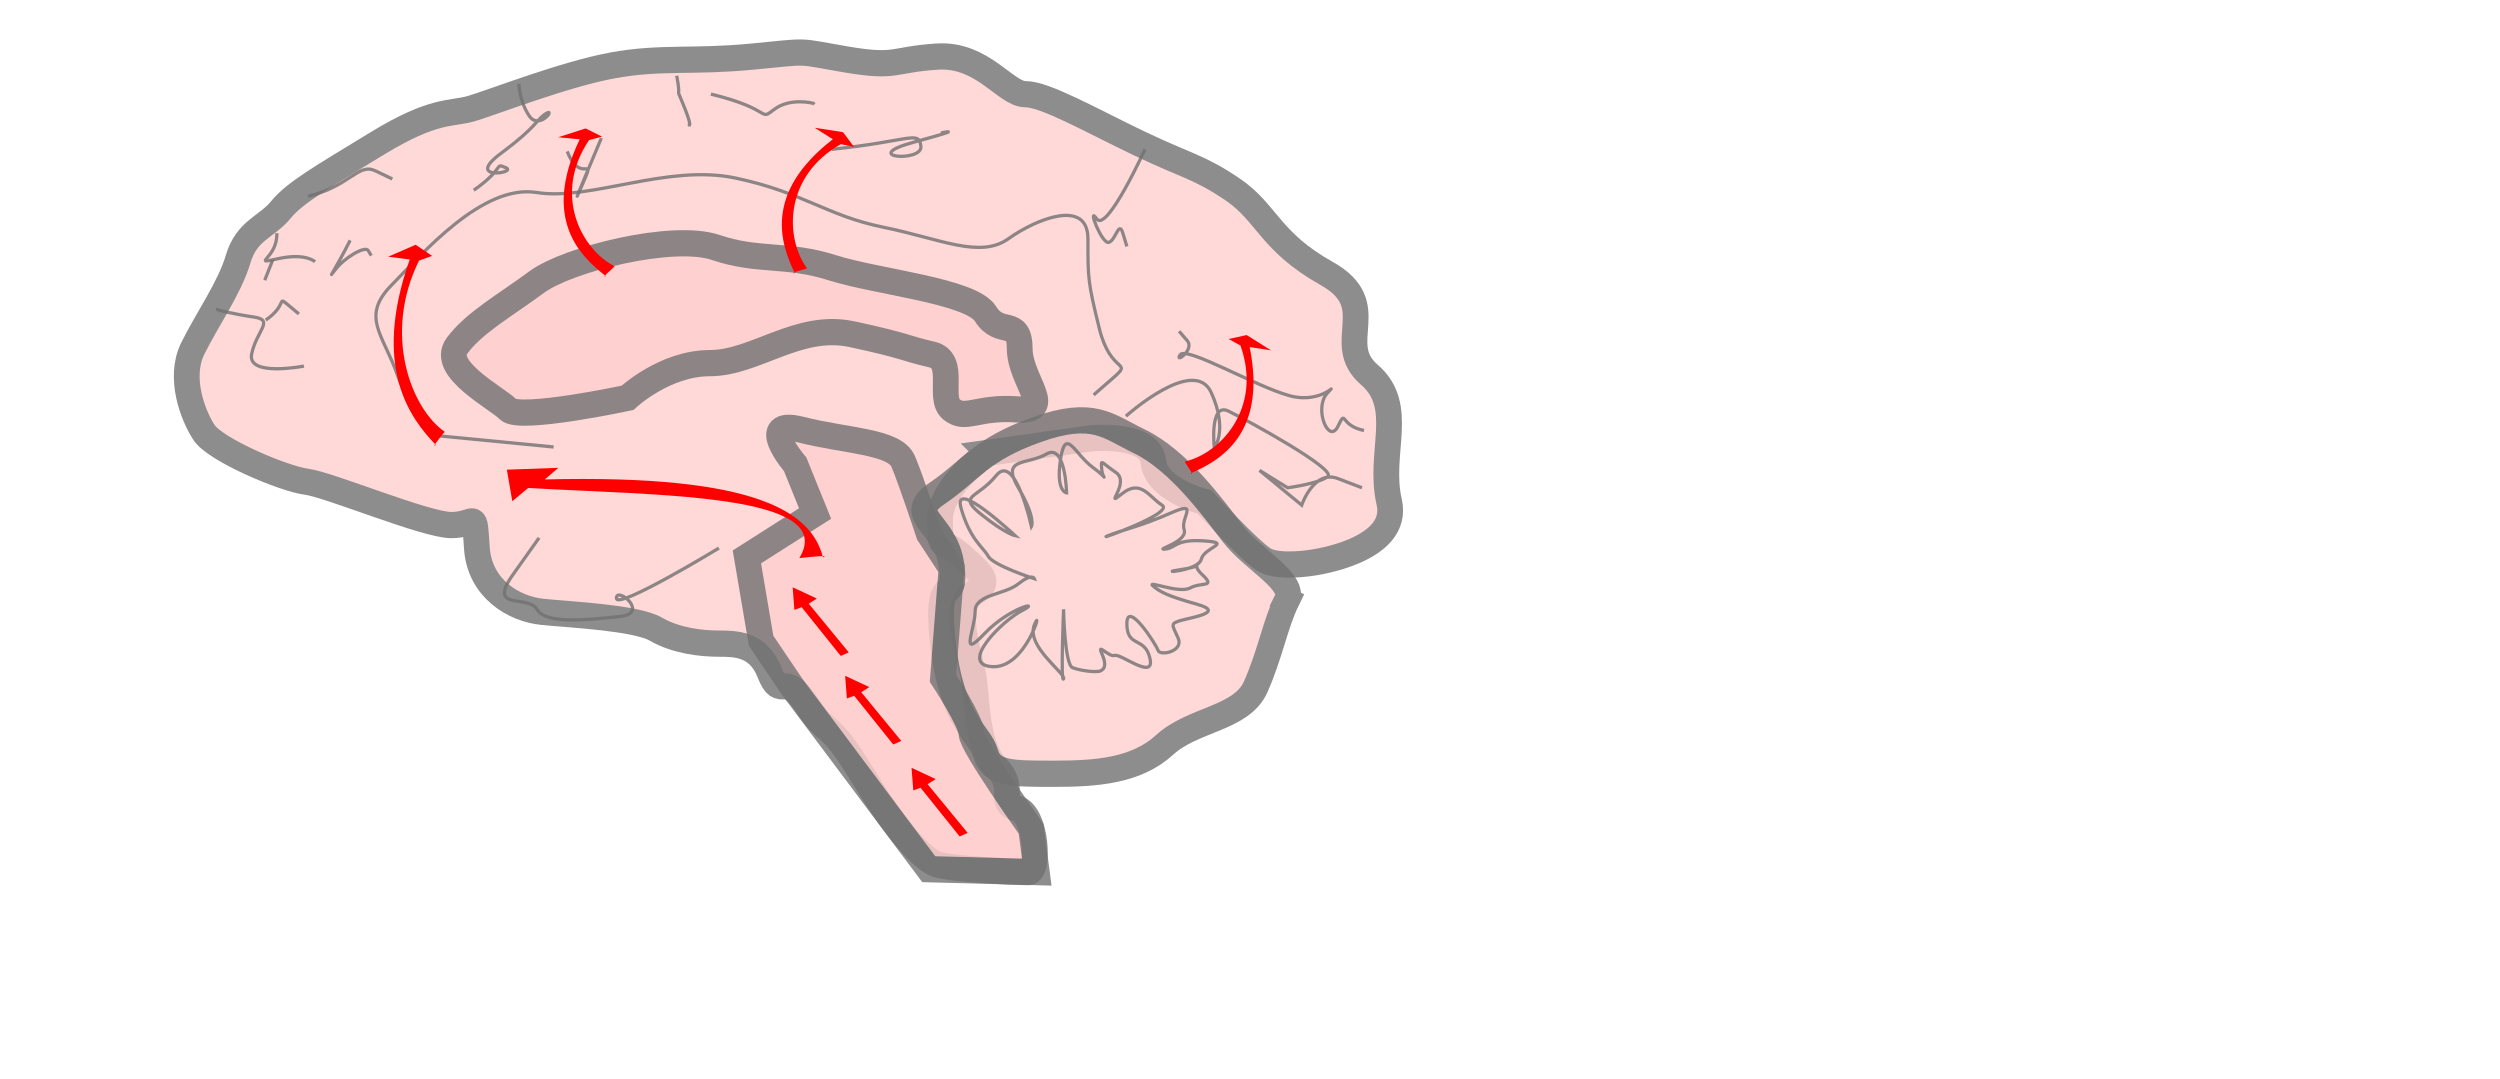
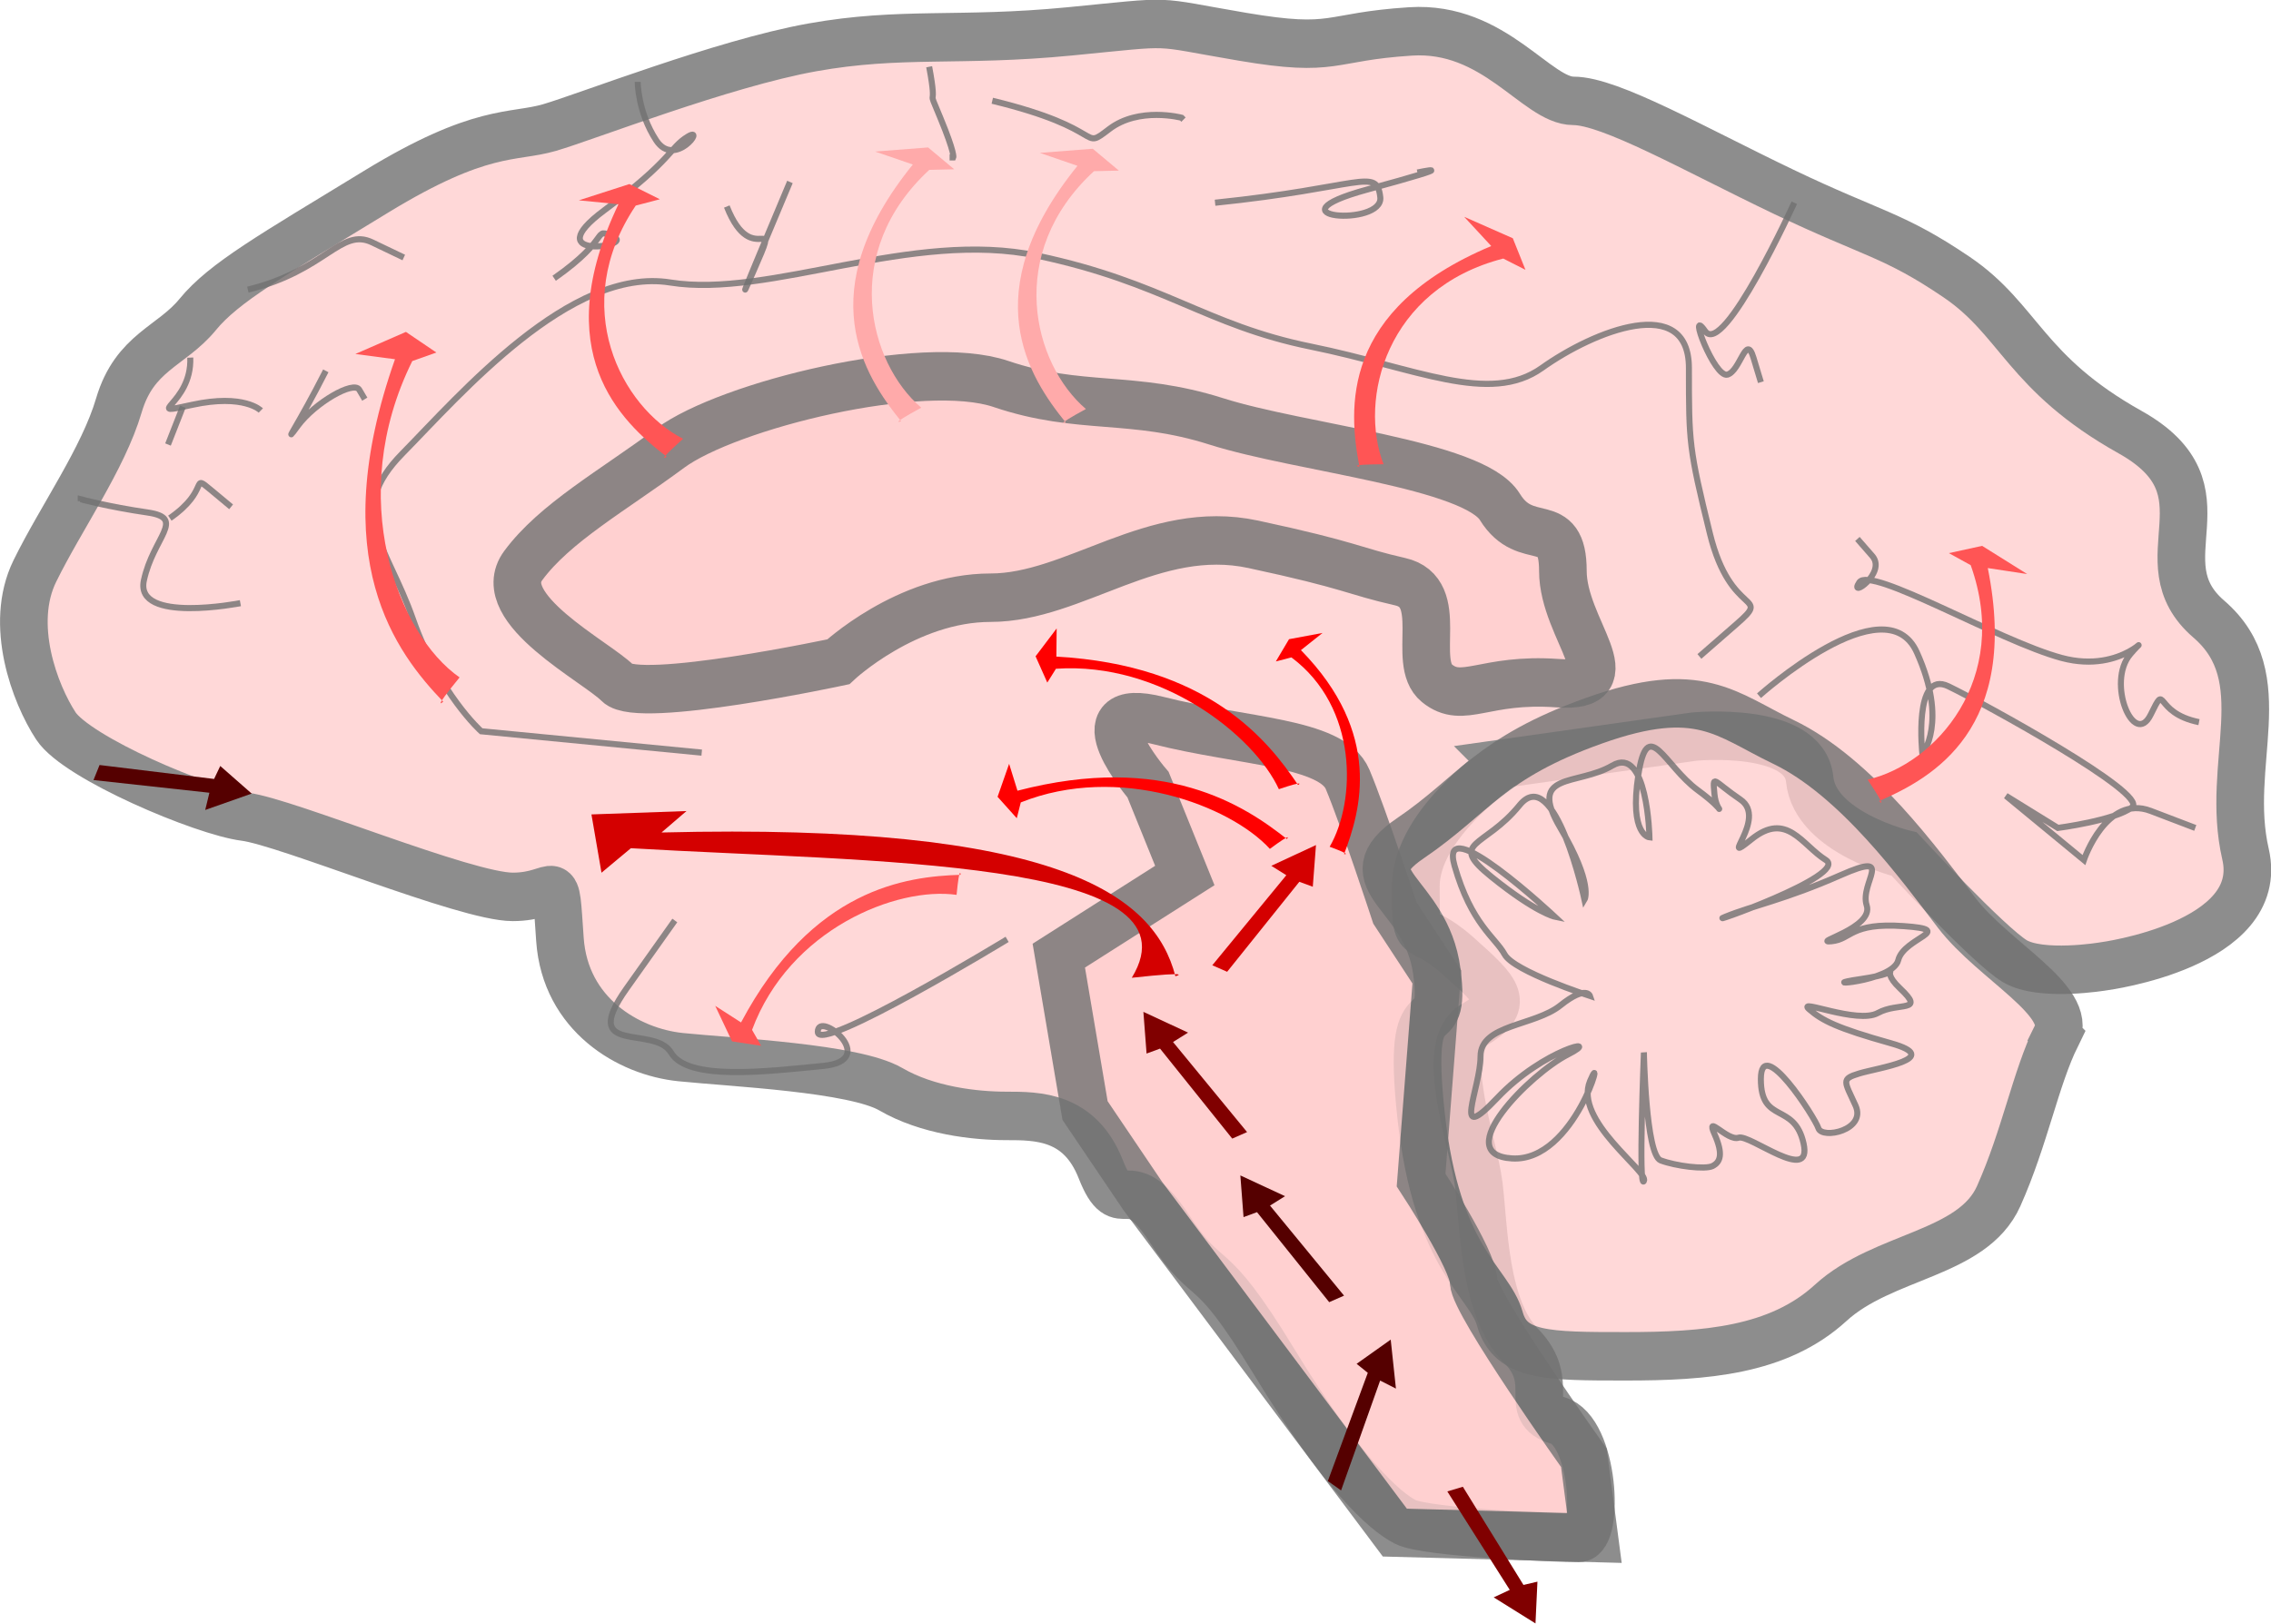
- <svg xmlns="http://www.w3.org/2000/svg" width="292.667mm" height="126.312mm" viewBox="0 0 292.667 126.312" version="1.1" id="svg1" xml:space="preserve">
-   <defs id="defs1">
-     <rect x="20.033" y="358.692" width="132.601" height="115.43" id="rect3" />
-     <rect x="704.982" y="569.518" width="31.481" height="52.468" id="rect2" />
-     <clipPath clipPathUnits="userSpaceOnUse" id="clipPath5">
-       <rect style="fill:#ff0000;stroke:none;stroke-width:1.5;stroke-dasharray:0.75, 0.75" id="rect5" width="21.202" height="21.202" x="-21.924" y="35.291" transform="rotate(45)" />
-     </clipPath>
-   </defs>
-   <g id="layer1" transform="translate(-3.568598,-16.10801)">
+ <svg xmlns="http://www.w3.org/2000/svg" width="143.895mm" height="102.878mm" viewBox="0 0 143.895 102.878" version="1.1" id="svg1" xml:space="preserve">
+   <defs id="defs1" />
+   <g id="layer1" transform="translate(-23.91593,-20.74157)">
    <g id="g33" transform="matrix(0.6590819,0,0,0.6706417,-112.9478,-26.01847)">
      <path style="opacity:0.8;fill:#ffcece;fill-opacity:1;stroke:#717171;stroke-width:4.579;stroke-dasharray:none;stroke-opacity:1" d="m 352.356,141.851 18.173,-2.524 c 0,0 10.601,-1.01 11.106,4.038 0.505,5.048 9.087,7.067 9.087,7.067 0,0 8.077,8.582 10.601,10.096 2.524,1.514 8.582,0.505 8.582,0.505 0,0 15.649,-2.019 13.63,-10.601 -2.019,-8.582 3.029,-16.659 -3.534,-22.212 -6.563,-5.553 2.524,-12.115 -7.572,-17.668 C 402.332,105 401.827,99.952 395.769,95.913 389.712,91.875 387.692,91.875 379.111,87.837 c -8.582,-4.038 -16.659,-8.582 -20.192,-8.582 -3.534,0 -7.572,-7.067 -15.649,-6.562 -8.077,0.505 -7.067,2.019 -16.154,0.505 -9.087,-1.514 -6.058,-1.514 -16.659,-0.505 -10.601,1.01 -16.154,0 -24.736,1.514 -8.582,1.514 -21.707,6.562 -25.24,7.572 -3.534,1.01 -6.562,0 -16.659,6.058 -10.096,6.058 -14.639,8.582 -17.163,11.611 -2.524,3.029 -6.058,3.534 -7.572,8.582 -1.514,5.048 -5.553,10.601 -8.077,15.649 -2.524,5.048 0,11.611 2.019,14.639 2.019,3.029 14.135,8.077 18.173,8.582 4.038,0.505 21.202,7.572 25.745,7.572 4.543,0 4.038,-3.029 4.543,4.038 0.505,7.067 6.563,10.601 11.611,11.106 5.048,0.505 16.659,1.01 20.192,3.029 3.534,2.019 8.077,2.524 11.106,2.524 3.029,0 7.067,0 9.087,5.048 2.019,5.048 2.524,-0.505 6.562,5.553 4.038,6.058 3.534,2.019 10.096,12.62 6.563,10.601 10.601,14.135 12.62,15.144 2.019,1.01 14.639,1.514 16.659,1.514 2.019,0 1.514,-10.096 -2.019,-11.106 -3.534,-1.01 0,-3.534 -3.534,-7.067 -3.534,-3.534 -3.534,-11.106 -4.038,-15.144 -0.505,-4.038 -4.038,-13.125 -0.505,-15.144 3.534,-2.019 2.524,-3.029 -1.514,-6.562 -4.038,-3.534 -4.038,-0.505 -4.038,-6.562 0,-6.058 8.582,-11.611 8.582,-11.611 z" id="path13" />
      <path style="opacity:0.8;fill:#ffcece;fill-opacity:1;stroke:#717171;stroke-width:4.579;stroke-dasharray:none;stroke-opacity:1" d="m 405.361,167.596 c -2.019,4.038 -3.029,9.591 -5.553,15.144 -2.524,5.553 -11.106,5.553 -16.154,10.096 -5.048,4.543 -12.115,5.048 -19.688,5.048 -7.572,0 -11.106,0 -12.115,-3.534 -1.01,-3.534 -6.058,-5.553 -7.572,-19.183 -1.514,-13.63 2.524,-6.058 1.514,-13.63 -1.01,-7.572 -8.582,-8.582 -2.524,-12.62 6.058,-4.038 7.572,-7.572 17.668,-11.106 10.096,-3.534 12.66,-0.579 18.173,2.019 6.997,3.297 13.125,11.611 16.659,16.154 3.534,4.543 11.243,8.306 9.591,11.611 z" id="path14" />
      <path style="opacity:0.8;fill:#ffcece;fill-opacity:1;stroke:#717171;stroke-width:4.579;stroke-dasharray:none;stroke-opacity:1" d="m 311.971,174.663 -2.524,-14.639 12.115,-7.572 -3.534,-8.582 c 0,0 -7.067,-8.077 1.01,-6.058 8.077,2.019 16.659,2.019 18.173,5.553 1.514,3.534 4.543,12.62 4.543,12.62 l 4.038,6.058 -1.514,19.183 c 0,0 5.048,7.572 5.048,9.591 0,2.019 10.601,16.659 10.601,16.659 l 1.01,7.572 -19.183,-0.505 -24.231,-31.803 z" id="path15" />
      <path style="opacity:0.8;fill:#ffcece;fill-opacity:1;stroke:#717171;stroke-width:4.579;stroke-dasharray:none;stroke-opacity:1" d="m 288.245,132.26 c 0,0 -19.183,4.038 -21.202,2.019 -2.019,-2.019 -12.115,-7.067 -9.087,-11.106 3.029,-4.038 8.582,-7.067 14.135,-11.106 5.553,-4.038 24.231,-8.582 31.803,-6.058 7.572,2.524 12.62,1.01 20.697,3.534 8.077,2.524 24.736,4.038 27.26,8.077 2.524,4.038 6.058,0.505 6.058,6.058 0,5.553 6.563,11.106 -0.505,10.601 -7.067,-0.505 -9.087,2.019 -11.611,0 -2.524,-2.019 1.01,-8.582 -3.534,-9.591 -4.543,-1.01 -4.543,-1.514 -14.135,-3.534 -9.591,-2.019 -17.163,5.048 -25.24,5.048 -8.077,0 -14.639,6.058 -14.639,6.058 z" id="path16" />
      <path style="opacity:0.8;fill:none;fill-opacity:1;stroke:#717171;stroke-width:0.579;stroke-dasharray:none;stroke-opacity:1" d="m 275.12,140.841 -21.202,-2.019 c 0,0 -4.038,-3.534 -6.562,-10.601 -2.524,-7.067 -6.562,-10.096 -1.01,-15.649 5.553,-5.553 16.154,-17.668 25.745,-16.154 9.591,1.514 23.221,-5.048 35.337,-2.524 12.115,2.524 16.154,6.563 26.25,8.582 10.096,2.019 17.163,5.553 22.212,2.019 5.048,-3.534 14.135,-7.067 14.135,0 0,7.067 0,7.572 2.019,15.649 2.019,8.077 6.058,5.553 2.524,8.582 -3.534,3.029 -3.534,3.029 -3.534,3.029" id="path17" />
      <path style="opacity:0.8;fill:none;fill-opacity:1;stroke:#717171;stroke-width:0.579;stroke-dasharray:none;stroke-opacity:1" d="m 365.698,169.196 c 0,0 0.178,9.638 1.606,10.173 1.428,0.535 4.283,0.892 4.997,0.535 0.714,-0.357 1.071,-1.071 0.178,-3.034 -0.892,-1.963 1.249,0.714 2.32,0.357 1.071,-0.357 7.139,4.462 6.247,0.535 -0.892,-3.926 -4.105,-1.785 -4.105,-6.068 0,-4.283 5.176,3.57 5.533,4.64 0.357,1.071 4.64,0.178 3.57,-2.142 -1.071,-2.32 -1.428,-2.499 0.357,-3.034 1.785,-0.535 8.21,-1.428 3.034,-2.856 -5.176,-1.428 -6.604,-2.142 -7.853,-3.213 -1.249,-1.071 4.64,1.428 6.604,0.357 1.963,-1.071 4.64,0 2.142,-2.32 -2.499,-2.32 1.249,-1.606 -3.748,-0.892 -4.997,0.714 3.034,0.357 3.57,-1.785 0.535,-2.142 5.711,-2.856 0.535,-3.213 -5.176,-0.357 -4.997,1.249 -6.961,1.428 -1.963,0.178 4.105,-1.249 3.391,-3.391 -0.714,-2.142 2.856,-5.176 -2.499,-2.856 -5.354,2.32 -8.388,2.856 -11.066,3.926 -2.677,1.071 11.958,-3.926 9.638,-5.354 -2.32,-1.428 -3.748,-4.64 -7.139,-1.963 -3.391,2.677 1.606,-1.963 -1.071,-3.748 -2.677,-1.785 -2.677,-2.499 -2.499,-0.535 0.178,1.963 1.606,1.963 -1.606,-0.357 -3.213,-2.32 -4.819,-7.139 -5.711,-1.428 -0.892,5.711 1.071,5.89 1.071,5.89 0,0 -0.178,-8.745 -3.57,-6.782 -3.391,1.963 -8.21,0.535 -4.997,5.89 3.213,5.354 2.32,6.782 2.32,6.782 0,0 -2.856,-13.029 -6.247,-8.924 -3.391,4.105 -6.961,3.391 -2.677,6.782 4.283,3.391 6.068,3.748 6.068,3.748 0,0 -11.244,-10.352 -9.638,-4.819 1.606,5.533 3.926,6.782 4.819,8.388 0.892,1.606 8.21,3.926 8.21,3.926 0,0 -0.357,-1.071 -2.856,0.892 -2.499,1.963 -7.674,1.785 -7.674,4.819 0,3.034 -2.856,8.567 1.606,3.926 4.462,-4.64 10.352,-5.89 6.782,-4.105 -3.57,1.785 -11.422,9.459 -5.354,9.816 6.068,0.357 9.102,-11.066 7.496,-7.318 -1.606,3.748 5.711,8.567 5.176,9.459 -0.535,0.892 0,-12.136 0,-12.136 z" id="path18" />
      <path style="opacity:0.8;fill:none;fill-opacity:1;stroke:#717171;stroke-width:0.579;stroke-dasharray:none;stroke-opacity:1" d="m 230.77,126.718 c 0,0 -10.173,1.963 -9.281,-2.142 0.892,-4.105 4.105,-5.89 0.357,-6.425 -3.748,-0.535 -6.425,-1.249 -6.425,-1.249 v 0.178 0" id="path19" />
      <path style="opacity:0.8;fill:none;fill-opacity:1;stroke:#717171;stroke-width:0.579;stroke-dasharray:none;stroke-opacity:1" d="m 223.988,118.687 c 3.926,-2.677 1.963,-4.283 3.926,-2.677 1.963,1.606 1.963,1.606 1.963,1.606" id="path20" />
      <path style="opacity:0.8;fill:none;fill-opacity:1;stroke:#717171;stroke-width:0.579;stroke-dasharray:none;stroke-opacity:1" d="m 225.951,103.516 c 0.178,4.462 -4.819,5.533 0.178,4.462 4.997,-1.071 6.604,0.535 6.604,0.535" id="path21" />
      <path style="opacity:0.8;fill:none;fill-opacity:1;stroke:#717171;stroke-width:0.579;stroke-dasharray:none;stroke-opacity:1" d="m 225.237,108.157 c -1.428,3.57 -1.428,3.57 -1.428,3.57" id="path22" />
      <path style="opacity:0.8;fill:none;fill-opacity:1;stroke:#717171;stroke-width:0.579;stroke-dasharray:none;stroke-opacity:1" d="m 238.98,104.766 c -2.677,5.176 -4.283,7.318 -2.677,5.176 1.606,-2.142 5.354,-4.283 5.89,-3.391 0.535,0.892 0.535,0.892 0.535,0.892" id="path23" />
      <path style="opacity:0.8;fill:none;fill-opacity:1;stroke:#717171;stroke-width:0.579;stroke-dasharray:none;stroke-opacity:1" d="m 260.933,96.02 c 5.711,-3.926 3.57,-4.819 5.711,-3.926 2.142,0.892 -7.496,2.32 -0.892,-2.499 6.604,-4.819 6.247,-5.89 8.031,-6.961 1.785,-1.071 -1.249,3.034 -3.034,0.357 -1.785,-2.677 -1.785,-5.533 -1.785,-5.533" id="path24" />
      <path style="opacity:0.8;fill:none;fill-opacity:1;stroke:#717171;stroke-width:0.579;stroke-dasharray:none;stroke-opacity:1" d="m 231.484,97.091 c 7.496,-1.785 8.924,-5.89 11.958,-4.462 3.034,1.428 3.034,1.428 3.034,1.428" id="path25" />
      <path style="opacity:0.8;fill:none;fill-opacity:1;stroke:#717171;stroke-width:0.579;stroke-dasharray:none;stroke-opacity:1" d="m 277.531,89.238 c 2.499,6.247 5.354,-0.178 2.499,6.247 -2.856,6.425 3.57,-8.567 3.57,-8.567" id="path26" />
      <path style="opacity:0.8;fill:none;fill-opacity:1;stroke:#717171;stroke-width:0.579;stroke-dasharray:none;stroke-opacity:1" d="m 296.985,76.031 c 0.892,4.64 -0.357,1.428 1.071,4.819 1.428,3.391 1.249,3.748 1.249,3.748 h -0.357" id="path27" />
      <path style="opacity:0.8;fill:none;fill-opacity:1;stroke:#717171;stroke-width:0.579;stroke-dasharray:none;stroke-opacity:1" d="m 303.053,79.244 c 11.244,2.677 8.388,4.819 11.244,2.677 2.856,-2.142 6.961,-1.071 6.961,-1.071 l 0.178,0.178 v 0" id="path28" />
      <path style="opacity:0.8;fill:none;fill-opacity:1;stroke:#717171;stroke-width:0.579;stroke-dasharray:none;stroke-opacity:1" d="m 324.47,88.881 c 14.1,-1.428 15.527,-3.391 15.884,-0.535 0.357,2.856 -11.244,1.963 -1.249,-0.714 9.995,-2.677 4.819,-1.606 4.819,-1.606" id="path29" />
      <path style="opacity:0.8;fill:none;fill-opacity:1;stroke:#717171;stroke-width:0.579;stroke-dasharray:none;stroke-opacity:1" d="m 419.063,137.962 c -4.462,-0.892 -3.034,-3.926 -4.64,-0.714 -1.606,3.213 -4.283,-3.034 -1.963,-5.711 2.32,-2.677 -0.535,1.963 -6.604,0.357 -6.068,-1.606 -18.383,-8.745 -19.454,-7.139 -1.071,1.606 2.677,-0.892 1.249,-2.499 -1.428,-1.606 -1.428,-1.606 -1.428,-1.606" id="path30" />
      <path style="opacity:0.8;fill:none;fill-opacity:1;stroke:#717171;stroke-width:0.579;stroke-dasharray:none;stroke-opacity:1" d="m 376.764,135.464 c 0,0 12.136,-10.709 15.17,-4.105 3.034,6.604 0.535,9.638 0.535,9.638 v 0 c 0,0 -0.892,-8.031 2.499,-6.425 3.391,1.606 19.275,10.173 17.669,11.422 -1.606,1.249 -7.139,1.963 -7.139,1.963 l -4.997,-3.034 7.496,6.068 c 0,0 2.142,-6.247 6.425,-4.64 4.283,1.606 4.283,1.606 4.283,1.606" id="path31" />
      <path style="opacity:0.8;fill:none;fill-opacity:1;stroke:#717171;stroke-width:0.579;stroke-dasharray:none;stroke-opacity:1" d="m 380.155,88.881 c 0,0 -6.782,14.635 -8.567,12.136 -1.785,-2.499 0.892,4.462 2.142,4.105 1.249,-0.357 1.785,-3.926 2.499,-1.606 0.714,2.32 0.714,2.32 0.714,2.32" id="path32" />
      <path style="opacity:0.8;fill:none;fill-opacity:1;stroke:#717171;stroke-width:0.579;stroke-dasharray:none;stroke-opacity:1" d="m 304.481,158.487 c 0,0 -18.205,10.887 -18.205,8.745 0,-2.142 6.068,2.677 0.535,3.213 -5.533,0.535 -13.029,1.428 -14.635,-1.249 -1.606,-2.677 -8.924,0.357 -4.283,-6.068 4.64,-6.425 4.64,-6.425 4.64,-6.425" id="path33" />
    </g>
-     <path style="fill:#ff0000;stroke:none;stroke-width:0.982;stroke-dasharray:0.491, 0.491" d="m 103.562,97.557 4.574,5.703 0.941,-0.413 -4.691,-5.707 0.952,-0.596 -2.831,-1.315 0.202,2.642 z" id="path6-3" />
-     <path style="fill:#ff0000;stroke:none;stroke-width:0.982;stroke-dasharray:0.491, 0.491" d="m 97.418,87.192 4.574,5.703 0.941,-0.413 -4.691,-5.707 0.952,-0.596 -2.831,-1.315 0.202,2.642 z" id="path6-3-3" />
-     <path style="fill:#ff0000;stroke:none;stroke-width:3.041;stroke-dasharray:1.521, 1.521" d="m 65.404,73.231 c 14.992,0.892 36.378,0.625 31.738,8.21 4.105,-0.446 2.764,-0.098 2.764,-0.098 -1.339,-5.176 -7.485,-9.733 -32.561,-9.108 l 1.582,-1.359 -6.022,0.214 0.637,3.694 z" id="path6-3-3-6" />
-     <path style="fill:#ff0000;stroke:none;stroke-width:2.357;stroke-dasharray:1.179, 1.179" d="m 52.627,46.609 c -4.281,8.648 -0.92,17.323 2.998,20.046 -1.821,2.226 -1.036,1.541 -1.036,1.541 -2.956,-3.08 -7.538,-8.999 -3.056,-21.704 l -2.512,-0.332 3.204,-1.4 1.93,1.307 z" id="path6-3-3-6-2" />
-     <path style="fill:#ff0000;stroke:none;stroke-width:2.024;stroke-dasharray:1.012, 1.012" d="m 72.526,32.507 c -4.281,6.376 -0.92,12.772 2.998,14.779 -1.821,1.641 -1.036,1.136 -1.036,1.136 -2.956,-2.271 -7.538,-6.635 -3.056,-16.002 l -2.512,-0.245 3.204,-1.032 1.93,0.964 z" id="path6-3-3-6-2-5" />
-     <path style="fill:#ff0000;stroke:none;stroke-width:2.024;stroke-dasharray:1.012, 1.012" d="m 102.005,32.981 c -6.689,3.774 -6.558,10.998 -3.959,14.551 -2.364,0.648 -1.436,0.549 -1.436,0.549 -1.622,-3.356 -3.755,-9.313 4.456,-15.67 l -2.134,-1.347 3.326,0.517 1.291,1.728 z" id="path6-3-3-6-2-5-9" />
-     <path style="fill:#ff0000;stroke:none;stroke-width:2.024;stroke-dasharray:1.012, 1.012" d="m 148.783,56.556 c 2.587,7.231 -2.241,12.607 -6.531,13.592 1.363,2.038 0.726,1.355 0.726,1.355 3.423,-1.476 8.935,-4.583 6.888,-14.763 l 2.495,0.379 -2.853,-1.786 -2.107,0.461 z" id="path6-3-3-6-2-5-9-2" />
-     <path style="fill:#ff0000;stroke:none;stroke-width:0.982;stroke-dasharray:0.491, 0.491" d="m 111.336,108.325 4.574,5.703 0.941,-0.413 -4.691,-5.707 0.952,-0.596 -2.831,-1.315 0.202,2.642 z" id="path6-3-1" />
+     <path style="fill:#550000;stroke:none;stroke-width:0.982;stroke-dasharray:0.491, 0.491" d="m 103.562,97.557 4.574,5.703 0.941,-0.413 -4.691,-5.707 0.952,-0.596 -2.831,-1.315 0.202,2.642 z" id="path6-3" />
+     <path style="fill:#800000;stroke:none;stroke-width:0.982;stroke-dasharray:0.491, 0.491" d="m 97.418,87.192 4.574,5.703 0.941,-0.413 -4.691,-5.707 0.952,-0.596 -2.831,-1.315 0.202,2.642 z" id="path6-3-3" />
+     <path style="fill:#d40000;stroke:none;stroke-width:0.982;stroke-dasharray:0.491, 0.491" d="m 106.244,76.621 -4.574,5.703 -0.941,-0.413 4.691,-5.707 -0.952,-0.596 2.831,-1.315 -0.202,2.642 z" id="path6-3-3-3" />
+     <path style="fill:#800000;stroke:none;stroke-width:0.982;stroke-dasharray:0.491, 0.491" d="m 120.446,121.18 -3.84,-6.221 -0.985,0.295 3.956,6.239 -1.018,0.474 2.648,1.652 0.124,-2.647 z" id="path6-3-3-1" />
+     <path style="fill:#d40000;stroke:none;stroke-width:3.041;stroke-dasharray:1.521, 1.521" d="m 63.89,74.493 c 14.992,0.892 36.378,0.625 31.738,8.21 4.105,-0.446 2.764,-0.098 2.764,-0.098 -1.339,-5.176 -7.485,-9.733 -32.561,-9.108 l 1.582,-1.359 -6.022,0.214 0.637,3.694 z" id="path6-3-3-6" />
+     <path style="fill:#ff5555;stroke:none;stroke-width:1.763;stroke-dasharray:0.882, 0.882" d="m 71.568,86.005 c 2.373,-6.392 9.172,-9.095 12.958,-8.556 0.196,-1.994 0.265,-1.271 0.265,-1.271 -3.431,0.105 -9.391,0.841 -13.921,9.356 l -1.636,-1.051 1.065,2.251 1.846,0.282 z" id="path6-3-3-6-2" />
+     <path style="fill:#ff5555;stroke:none;stroke-width:2.357;stroke-dasharray:1.179, 1.179" d="m 50.038,43.623 c -4.281,8.648 -0.92,17.323 2.998,20.046 -1.821,2.226 -1.036,1.541 -1.036,1.541 -2.956,-3.08 -7.538,-8.999 -3.056,-21.704 l -2.512,-0.332 3.204,-1.4 1.93,1.307 z" id="path6-3-3-6-2-9" />
+     <path style="fill:#ff5555;stroke:none;stroke-width:2.024;stroke-dasharray:1.012, 1.012" d="m 64.197,33.769 c -4.281,6.376 -0.92,12.772 2.998,14.779 -1.821,1.641 -1.036,1.136 -1.036,1.136 -2.956,-2.271 -7.538,-6.635 -3.056,-16.002 l -2.512,-0.245 3.204,-1.032 1.93,0.964 z" id="path6-3-3-6-2-5" />
+     <path style="fill:#ffaaaa;stroke:none;stroke-width:2.024;stroke-dasharray:1.012, 1.012" d="m 93.231,31.589 c -5.643,5.209 -3.857,12.21 -0.511,15.071 -2.152,1.174 -1.271,0.864 -1.271,0.864 -2.349,-2.894 -5.794,-8.202 0.738,-16.274 l -2.387,-0.821 3.356,-0.261 1.654,1.385 z" id="path6-3-3-6-2-5-2" />
+     <path style="fill:#ffaaaa;stroke:none;stroke-width:2.024;stroke-dasharray:1.012, 1.012" d="m 82.798,31.506 c -5.643,5.209 -3.857,12.21 -0.511,15.071 -2.152,1.174 -1.271,0.864 -1.271,0.864 -2.349,-2.894 -5.794,-8.202 0.738,-16.274 l -2.387,-0.821 3.356,-0.261 1.654,1.385 z" id="path6-3-3-6-2-5-2-4" />
+     <path style="fill:#ff5555;stroke:none;stroke-width:2.024;stroke-dasharray:1.012, 1.012" d="m 119.164,37.126 c -7.436,1.919 -9.176,8.932 -7.582,13.035 -2.452,0.016 -1.529,0.16 -1.529,0.16 -0.7,-3.661 -1.223,-9.967 8.351,-13.988 l -1.714,-1.852 3.08,1.358 0.802,2.002 z" id="path6-3-3-6-2-5-5" />
+     <path style="fill:#ff0000;stroke:none;stroke-width:1.465;stroke-dasharray:0.733, 0.733" d="m 105.742,62.401 c 4.238,3.162 4.105,9.101 2.424,12 1.503,0.554 0.912,0.464 0.912,0.464 1.057,-2.745 2.458,-7.625 -2.733,-12.924 l 1.37,-1.089 -2.124,0.396 -0.835,1.409 z" id="path6-3-3-6-2-5-9" />
+     <path style="fill:#ff0000;stroke:none;stroke-width:1.689;stroke-dasharray:0.844, 0.844" d="m 88.595,71.591 c 6.204,-2.477 13.258,0.184 15.782,2.944 1.519,-1.121 1.076,-0.625 1.076,-0.625 -2.695,-2.13 -7.757,-5.484 -17.068,-3.06 l -0.529,-1.704 -0.732,2.089 1.217,1.358 z" id="path6-3-3-6-2-5-9-6" />
+     <path style="fill:#ff0000;stroke:none;stroke-width:1.689;stroke-dasharray:0.844, 0.844" d="m 90.823,63.121 c 6.665,-0.46 12.566,4.231 14.125,7.631 1.789,-0.603 1.215,-0.266 1.215,-0.266 -1.915,-2.852 -5.707,-7.594 -15.313,-8.135 l 0.018,-1.784 -1.336,1.765 0.743,1.665 z" id="path6-3-3-6-2-5-9-6-2" />
+     <path style="fill:#ff5555;stroke:none;stroke-width:2.024;stroke-dasharray:1.012, 1.012" d="m 148.783,56.556 c 2.587,7.231 -2.241,12.607 -6.531,13.592 1.363,2.038 0.726,1.355 0.726,1.355 3.423,-1.476 8.935,-4.583 6.888,-14.763 l 2.495,0.379 -2.853,-1.786 -2.107,0.461 z" id="path6-3-3-6-2-5-9-2" />
+     <path style="fill:#550000;stroke:none;stroke-width:0.982;stroke-dasharray:0.491, 0.491" d="m 110.582,107.738 -2.532,6.858 0.839,0.594 2.475,-6.961 1.001,0.509 -0.331,-3.104 -2.161,1.534 z" id="path6-3-1" />
+     <path style="fill:#550000;stroke:none;stroke-width:0.982;stroke-dasharray:0.491, 0.491" d="m 37.481,70.104 -7.257,-0.883 -0.384,0.953 7.344,0.804 -0.265,1.091 2.944,-1.038 -1.991,-1.749 z" id="path6-3-1-3" />
  </g>
</svg>
